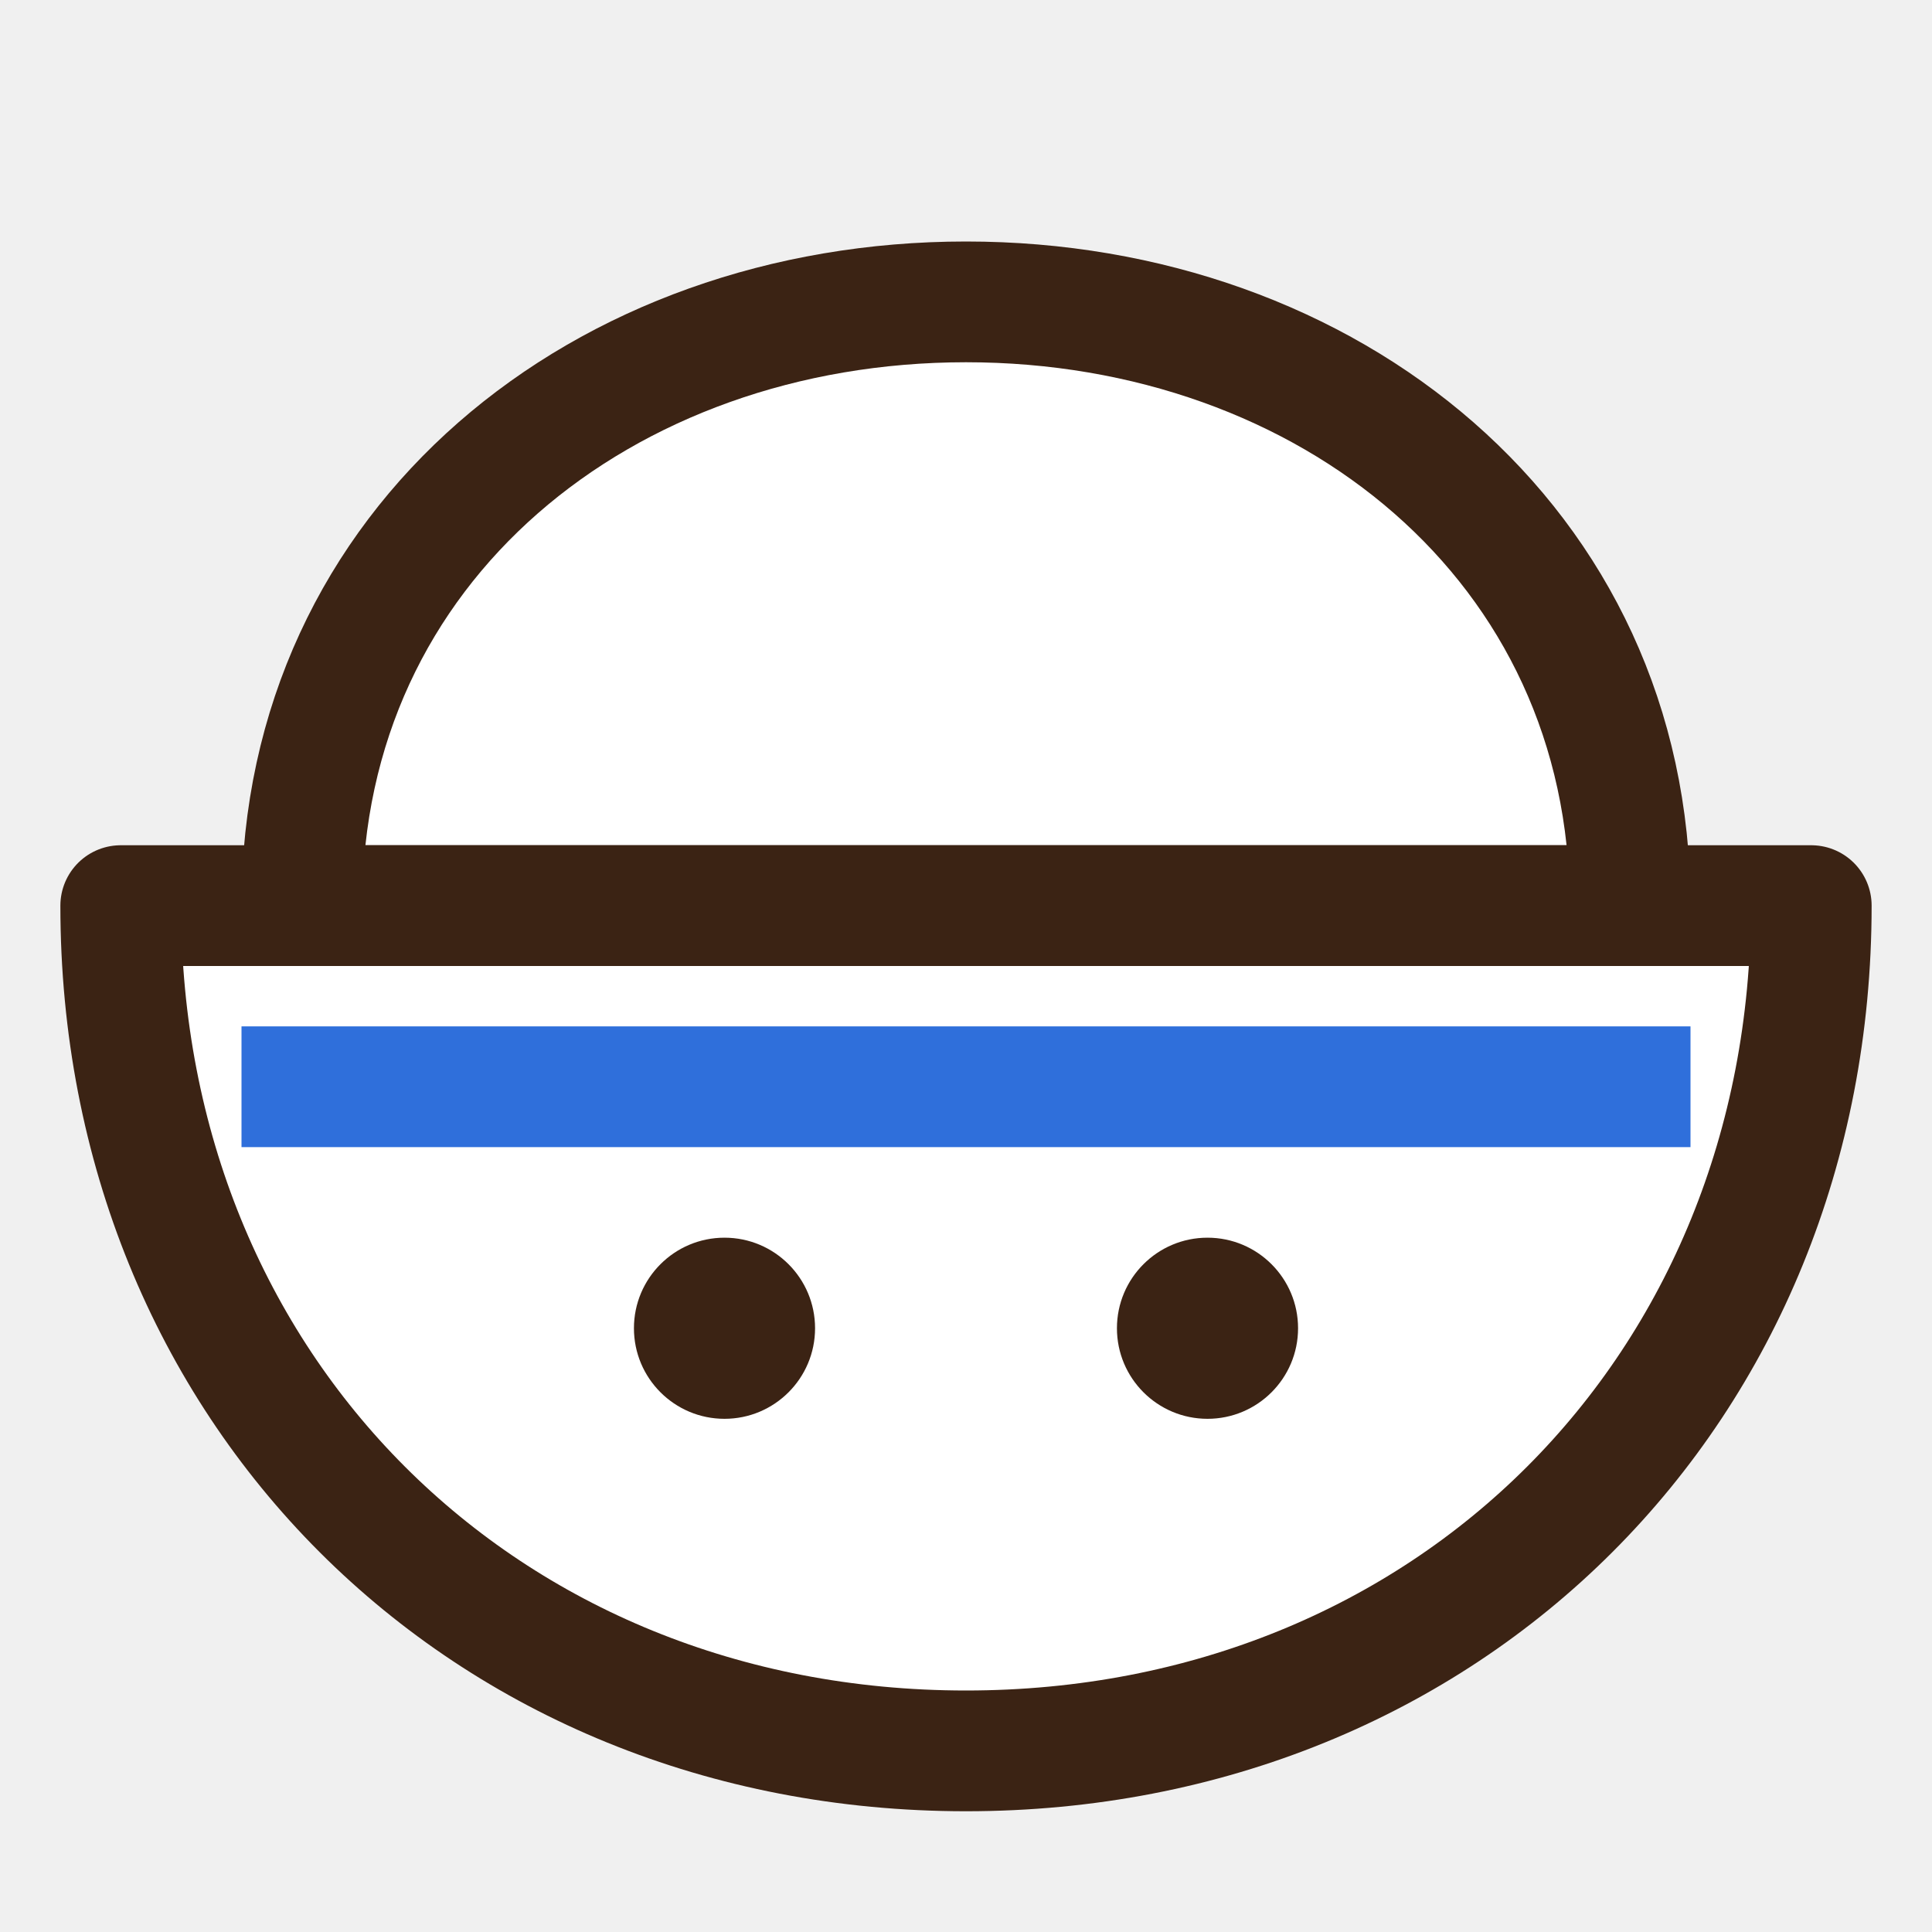
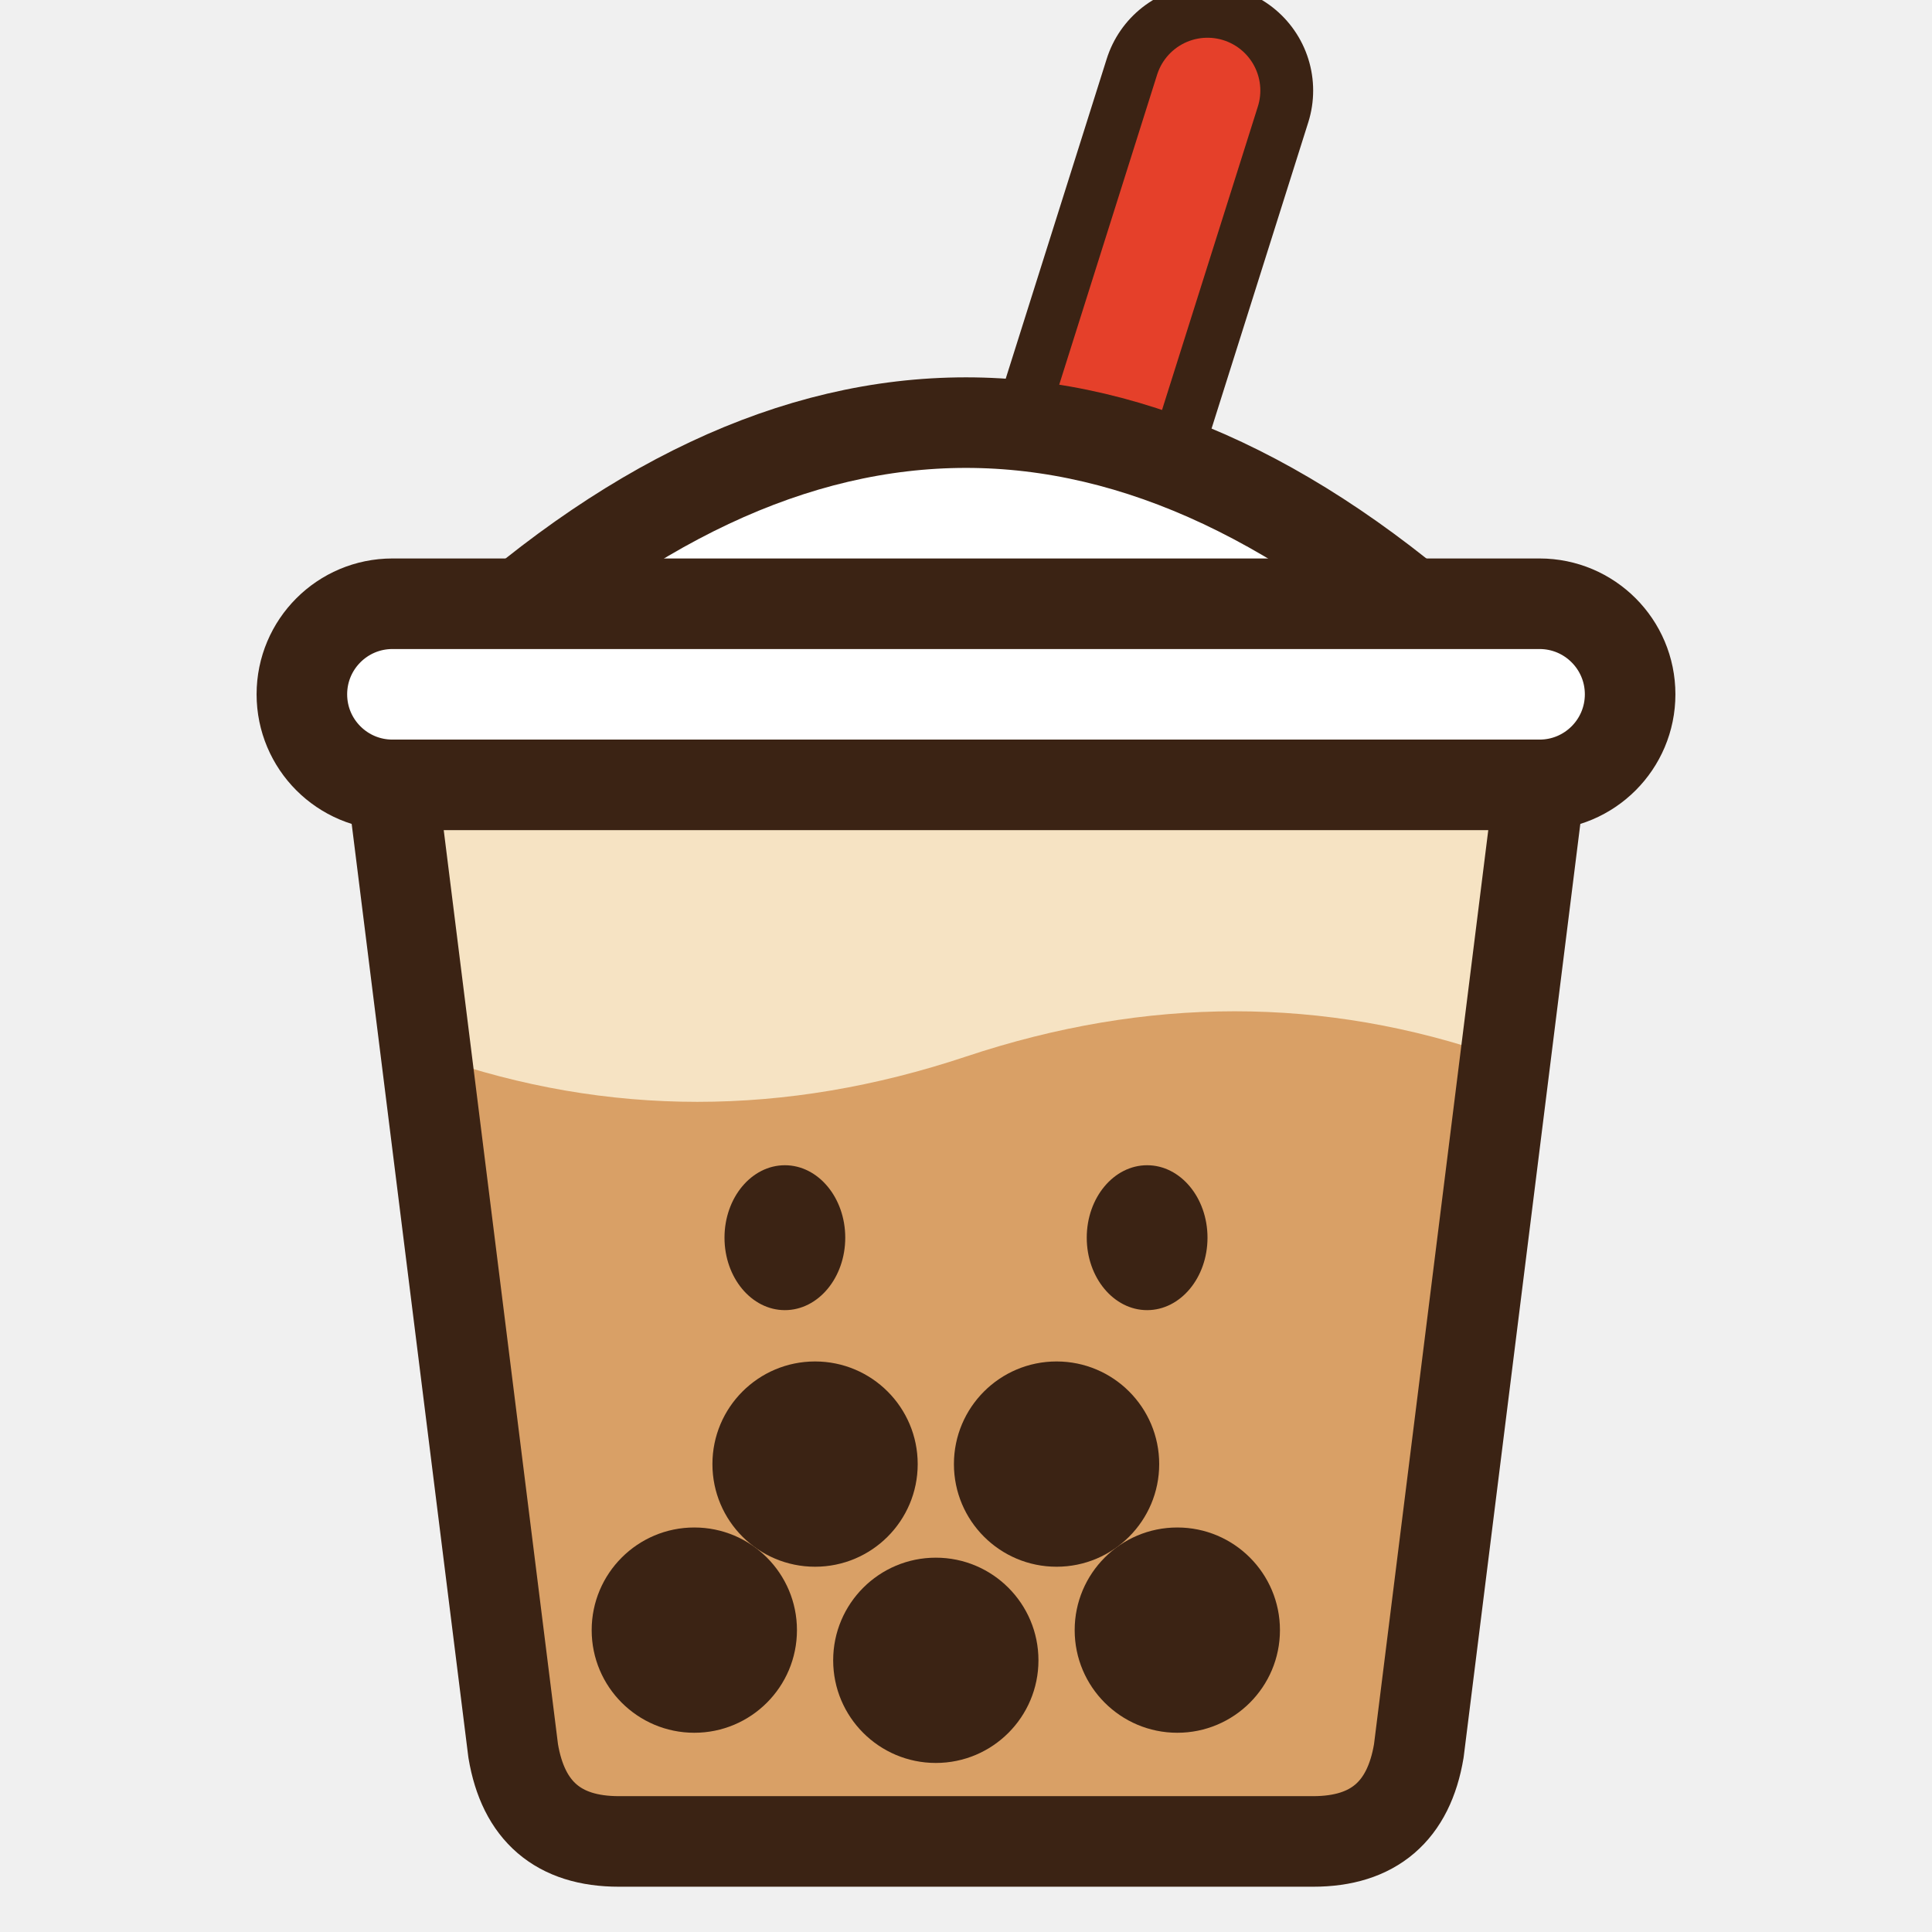
<svg xmlns="http://www.w3.org/2000/svg" viewBox="0 0 64 64">
-   <path d="M10 30c0-12 10-20 22-20s22 8 22 20z" fill="#fff" stroke="#3B2314" stroke-width="4" />
-   <path d="M4 30h56c0 16-12 28-28 28S4 46 4 30z" fill="#fff" stroke="#3B2314" stroke-width="4" stroke-linejoin="round" />
-   <path d="M8 36h48" stroke="#2F6FDB" stroke-width="4" />
-   <circle cx="24" cy="44" r="3" fill="#3B2314" />
-   <circle cx="40" cy="44" r="3" fill="#3B2314" />
+   <line x1="40" y1="3" x2="34" y2="22" stroke="#3B2314" stroke-width="7" stroke-linecap="round" />
+   <line x1="40" y1="3" x2="34" y2="22" stroke="#E5402A" stroke-width="3.5" stroke-linecap="round" />
+   <path d="M15 22Q32 6 49 22Z" fill="#fff" stroke="#3B2314" stroke-width="3" stroke-linejoin="round" />
+   <rect x="10" y="20" width="44" height="6" rx="3" fill="#fff" stroke="#3B2314" stroke-width="3" />
+   <path d="M13 26H51L47 58Q46.5 61 43.5 61H20.5Q17.5 61 17 58Z" fill="#D9A066" />
+   <path d="M13.5 27H50.5L49.6 35Q41 32 32 35Q23 38 14.4 35Z" fill="#F6E3C3" />
+   <g fill="#3B2314">
+     <circle cx="23" cy="54" r="3.4" />
+     <circle cx="31" cy="55" r="3.4" />
+     <circle cx="39" cy="54" r="3.4" />
+     <circle cx="27" cy="48.5" r="3.4" />
+     <circle cx="35" cy="48.5" r="3.4" />
+     <ellipse cx="26" cy="41" rx="2" ry="2.4" />
+     <ellipse cx="38" cy="41" rx="2" ry="2.4" />
+   </g>
+   <path d="M13 26H51L47 58Q46.5 61 43.5 61H20.5Q17.5 61 17 58Z" fill="none" stroke="#3B2314" stroke-width="3" stroke-linejoin="round" />
</svg>
